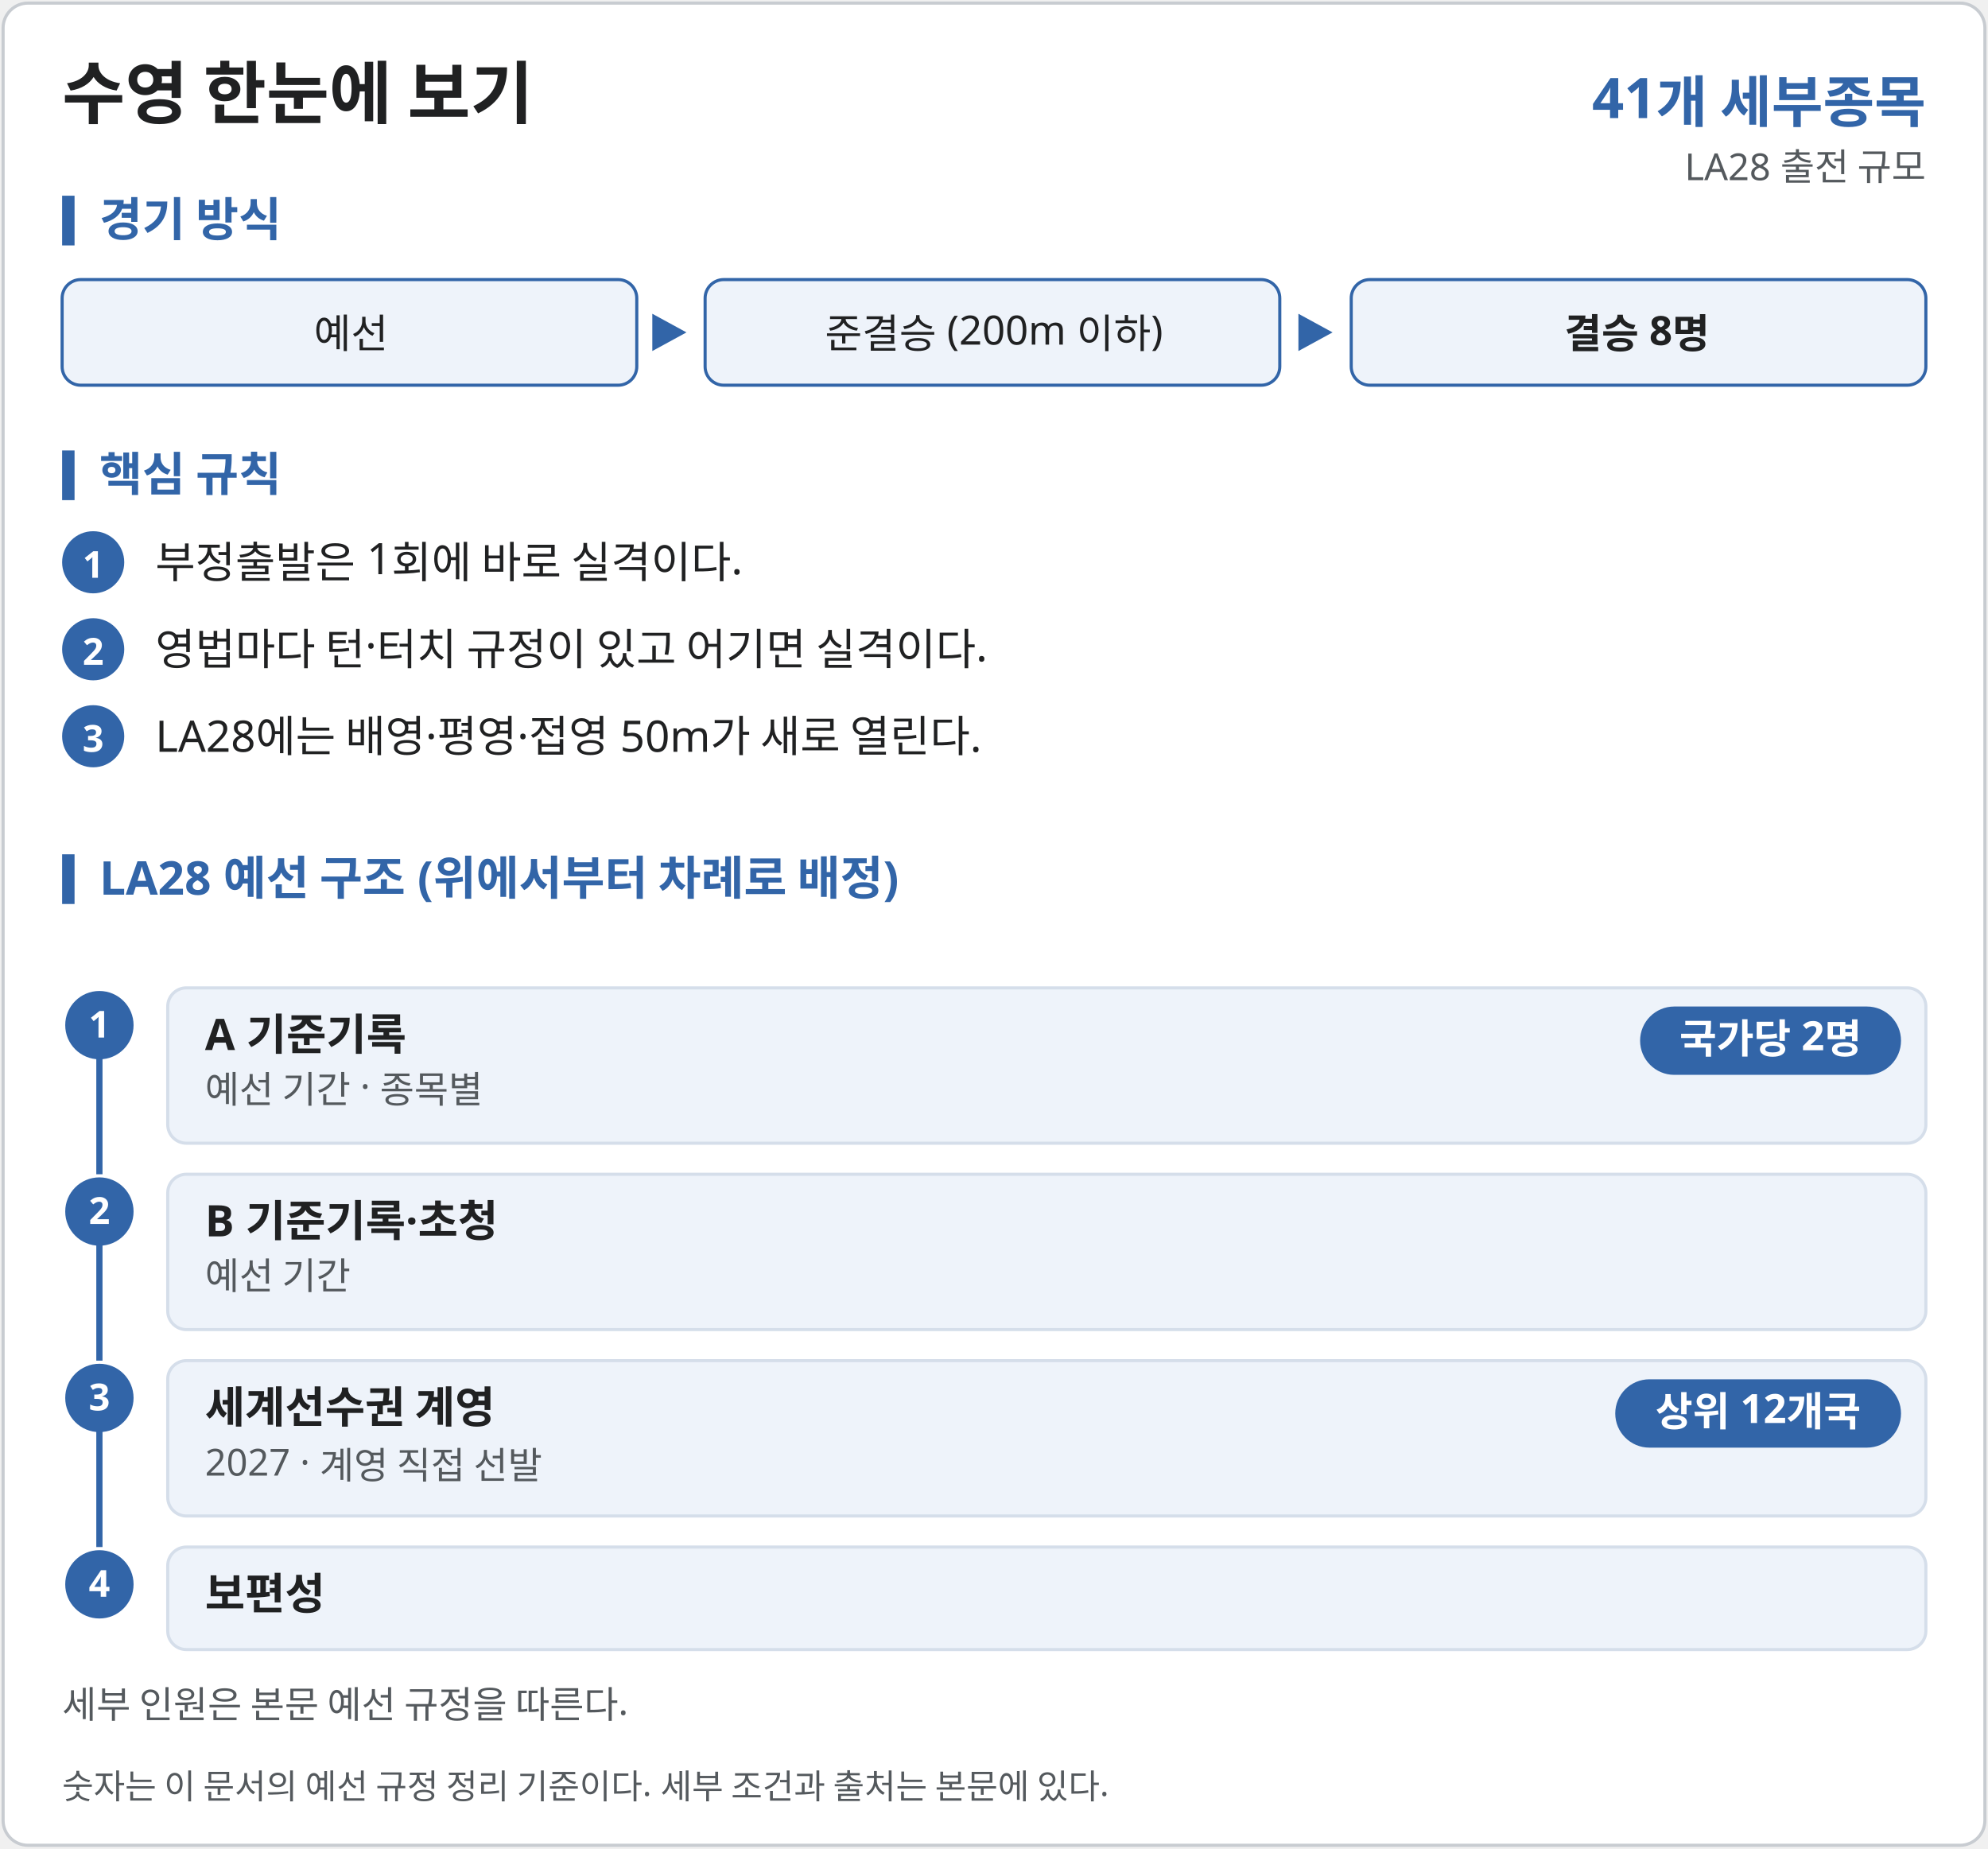
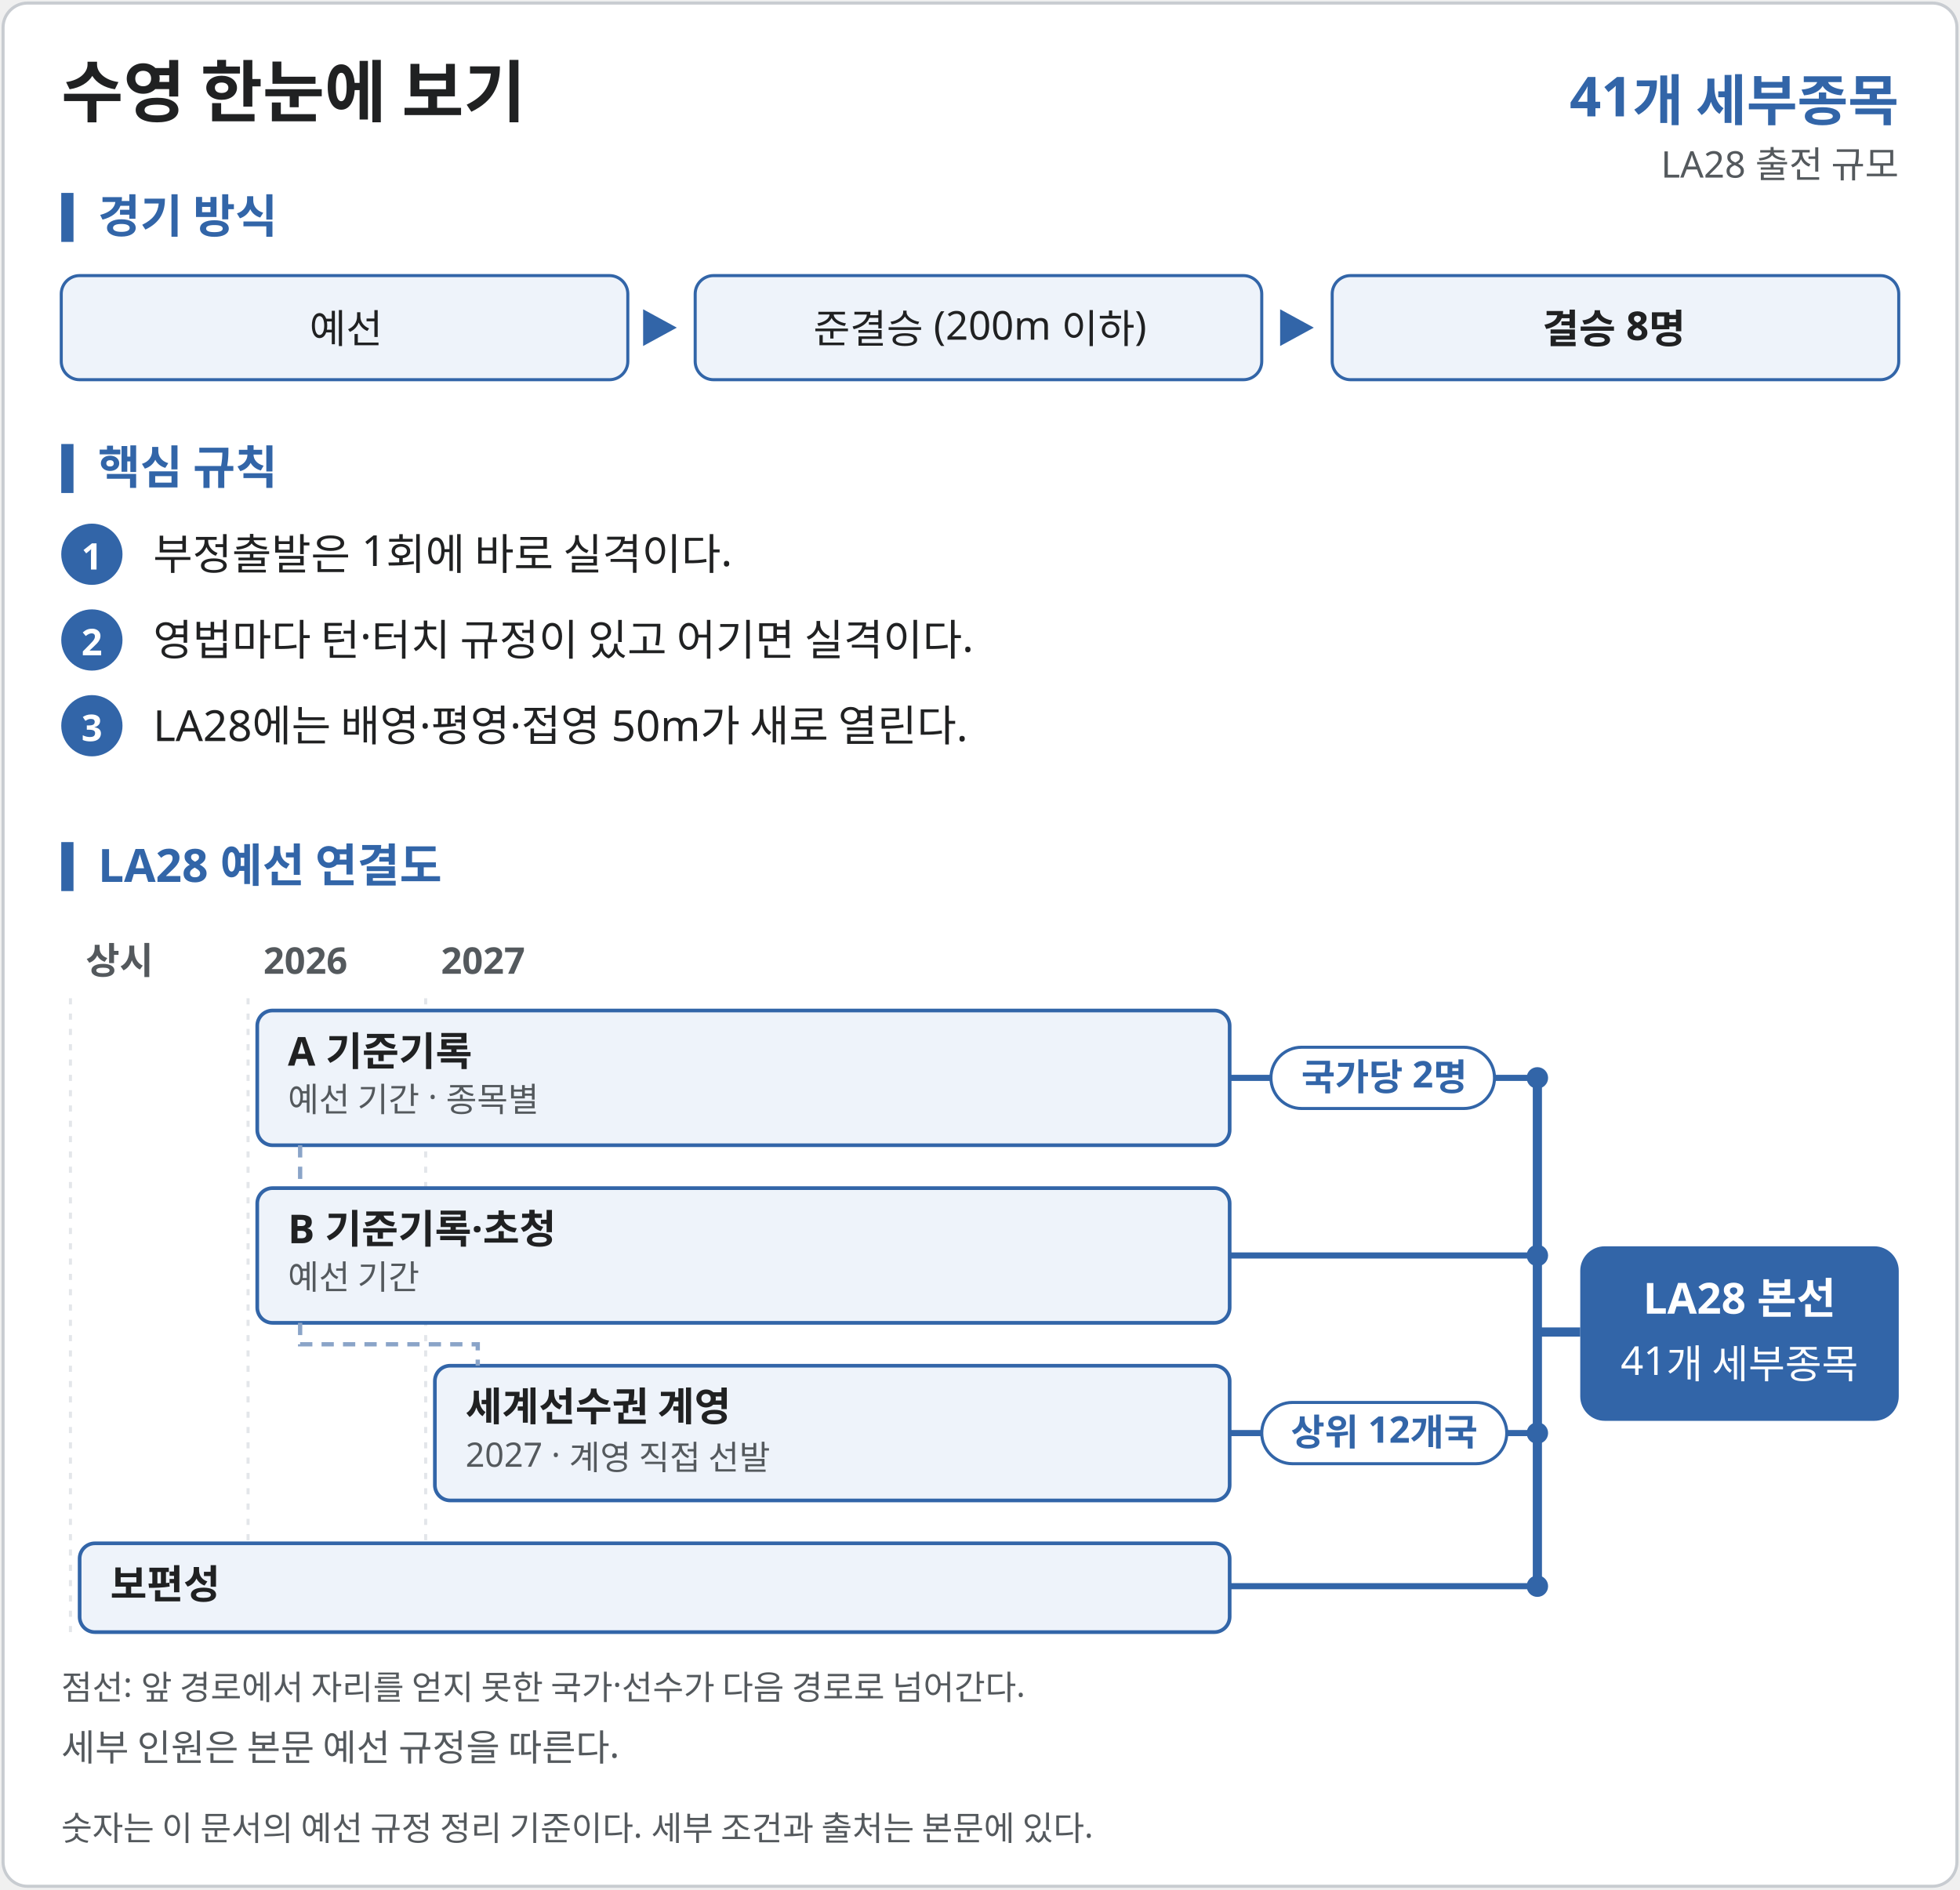
- <svg xmlns="http://www.w3.org/2000/svg" viewBox="0 0 640 595" width="640" height="595" role="img" aria-label="수영 한눈에 보기" font-family="'Malgun Gothic','Apple SD Gothic Neo','Noto Sans KR',sans-serif">
-   <rect x="1" y="1" width="638" height="593" rx="8" fill="#fff" stroke="#c8ccd1" />
+ <svg xmlns="http://www.w3.org/2000/svg" viewBox="0 0 640 617" width="640" height="617" role="img" aria-label="수영 한눈에 보기" font-family="'Malgun Gothic','Apple SD Gothic Neo','Noto Sans KR',sans-serif">
+   <rect x="1" y="1" width="638" height="615" rx="8" fill="#fff" stroke="#c8ccd1" />
  <text x="20" y="38" font-size="22" fill="#202122" font-weight="bold" text-anchor="start">수영 한눈에 보기</text>
  <text x="620" y="38" font-size="18" fill="#3265a8" font-weight="bold" text-anchor="end">41개 세부종목</text>
  <text x="620" y="58" font-size="12" fill="#54595d" font-weight="normal" text-anchor="end">LA28 출전 규모</text>
  <rect x="20" y="63" width="4" height="16" fill="#3265a8" />
  <text x="32" y="76" font-size="15" fill="#3265a8" font-weight="bold" text-anchor="start">경기 방식</text>
  <rect x="20" y="90" width="185" height="34" rx="6" fill="#eef3fa" stroke="#3265a8" />
  <text x="113" y="112" font-size="13" fill="#202122" font-weight="normal" text-anchor="middle">예선</text>
  <path d="M210 101 L221 107 L210 113" fill="#3265a8" />
  <rect x="227" y="90" width="185" height="34" rx="6" fill="#eef3fa" stroke="#3265a8" />
  <text x="320" y="112" font-size="13" fill="#202122" font-weight="normal" text-anchor="middle">준결승 (200m 이하)</text>
  <path d="M418 101 L429 107 L418 113" fill="#3265a8" />
  <rect x="435" y="90" width="185" height="34" rx="6" fill="#eef3fa" stroke="#3265a8" />
  <text x="527" y="112" font-size="13" fill="#202122" font-weight="bold" text-anchor="middle">결승 8명</text>
  <rect x="20" y="145" width="4" height="16" fill="#3265a8" />
  <text x="32" y="158" font-size="15" fill="#3265a8" font-weight="bold" text-anchor="start">핵심 규칙</text>
  <circle cx="30" cy="181" r="10" fill="#3265a8" />
  <text x="30" y="186" font-size="12" fill="#fff" font-weight="bold" text-anchor="middle">1</text>
  <text x="50" y="186" font-size="14" fill="#202122" font-weight="normal" text-anchor="start">부정출발은 1회에 바로 실격이다.</text>
  <circle cx="30" cy="209" r="10" fill="#3265a8" />
  <text x="30" y="214" font-size="12" fill="#fff" font-weight="bold" text-anchor="middle">2</text>
  <text x="50" y="214" font-size="14" fill="#202122" font-weight="normal" text-anchor="start">영법마다 턴·터치 규정이 있고 어기면 실격이다.</text>
  <circle cx="30" cy="237" r="10" fill="#3265a8" />
  <text x="30" y="242" font-size="12" fill="#fff" font-weight="bold" text-anchor="middle">3</text>
  <text x="50" y="242" font-size="14" fill="#202122" font-weight="normal" text-anchor="start">LA28에는 배영·평영·접영 50m가 새로 열린다.</text>
  <rect x="20" y="275" width="4" height="16" fill="#3265a8" />
-   <text x="32" y="288" font-size="15" fill="#3265a8" font-weight="bold" text-anchor="start">LA28 예선 구조 (위에서부터 차례로 배정)</text>
-   <line x1="32" y1="330" x2="32" y2="378" stroke="#3265a8" stroke-width="2" />
-   <circle cx="32" cy="330" r="11" fill="#3265a8" />
-   <text x="32" y="334" font-size="12" fill="#fff" font-weight="bold" text-anchor="middle">1</text>
-   <rect x="54" y="318" width="566" height="50" rx="6" fill="#eef3fa" stroke="#d5deea" />
-   <text x="66" y="338" font-size="14" fill="#202122" font-weight="bold" text-anchor="start">A 기준기록</text>
-   <rect x="528" y="324" width="84" height="22" rx="11" fill="#3265a8" />
-   <text x="570" y="339" font-size="13" fill="#fff" font-weight="bold" text-anchor="middle">국가당 2명</text>
-   <text x="66" y="355" font-size="12" fill="#54595d" font-weight="normal" text-anchor="start">예선 기간 · 종목별</text>
-   <line x1="32" y1="390" x2="32" y2="438" stroke="#3265a8" stroke-width="2" />
-   <circle cx="32" cy="390" r="11" fill="#3265a8" />
-   <text x="32" y="394" font-size="12" fill="#fff" font-weight="bold" text-anchor="middle">2</text>
-   <rect x="54" y="378" width="566" height="50" rx="6" fill="#eef3fa" stroke="#d5deea" />
-   <text x="66" y="398" font-size="14" fill="#202122" font-weight="bold" text-anchor="start">B 기준기록·초청</text>
-   <text x="66" y="415" font-size="12" fill="#54595d" font-weight="normal" text-anchor="start">예선 기간</text>
-   <line x1="32" y1="450" x2="32" y2="498" stroke="#3265a8" stroke-width="2" />
-   <circle cx="32" cy="450" r="11" fill="#3265a8" />
-   <text x="32" y="454" font-size="12" fill="#fff" font-weight="bold" text-anchor="middle">3</text>
-   <rect x="54" y="438" width="566" height="50" rx="6" fill="#eef3fa" stroke="#d5deea" />
-   <text x="66" y="458" font-size="14" fill="#202122" font-weight="bold" text-anchor="start">세계선수권 계영</text>
-   <rect x="520" y="444" width="92" height="22" rx="11" fill="#3265a8" />
-   <text x="566" y="459" font-size="13" fill="#fff" font-weight="bold" text-anchor="middle">상위 12개국</text>
-   <text x="66" y="475" font-size="12" fill="#54595d" font-weight="normal" text-anchor="start">2027 · 계영 직접 선발</text>
-   <circle cx="32" cy="510" r="11" fill="#3265a8" />
-   <text x="32" y="514" font-size="12" fill="#fff" font-weight="bold" text-anchor="middle">4</text>
-   <rect x="54" y="498" width="566" height="33" rx="6" fill="#eef3fa" stroke="#d5deea" />
-   <text x="66" y="518" font-size="14" fill="#202122" font-weight="bold" text-anchor="start">보편성</text>
-   <text x="20" y="553" font-size="12" fill="#54595d" font-weight="normal" text-anchor="start">세부 인원은 본문 예선 규정을 따른다.</text>
-   <text x="20" y="579" font-size="11" fill="#54595d" font-weight="normal" text-anchor="start">숫자는 이 문서의 예선 규정 정리 기준이다. 세부 조건과 출처는 본문에 있다.</text>
+   <text x="32" y="288" font-size="15" fill="#3265a8" font-weight="bold" text-anchor="start">LA28 예선 연결도</text>
+   <line x1="23" y1="326" x2="23" y2="533" stroke="#e3e6ea" stroke-dasharray="2 3" />
+   <line x1="81" y1="326" x2="81" y2="533" stroke="#e3e6ea" stroke-dasharray="2 3" />
+   <line x1="139" y1="326" x2="139" y2="533" stroke="#e3e6ea" stroke-dasharray="2 3" />
+   <text x="28" y="318" font-size="12" fill="#54595d" font-weight="bold" text-anchor="start">상시</text>
+   <text x="86" y="318" font-size="12" fill="#54595d" font-weight="bold" text-anchor="start">2026</text>
+   <text x="144" y="318" font-size="12" fill="#54595d" font-weight="bold" text-anchor="start">2027</text>
+   <rect x="84" y="330" width="317.52" height="44" rx="5" fill="#eef3fa" stroke="#3265a8" stroke-width="1.2" />
+   <text x="94" y="348" font-size="13" fill="#202122" font-weight="bold" text-anchor="start">A 기준기록</text>
+   <text x="94" y="363" font-size="11" fill="#54595d" font-weight="normal" text-anchor="start">예선 기간 · 종목별</text>
+   <rect x="84" y="388" width="317.52" height="44" rx="5" fill="#eef3fa" stroke="#3265a8" stroke-width="1.2" />
+   <text x="94" y="406" font-size="13" fill="#202122" font-weight="bold" text-anchor="start">B 기준기록·초청</text>
+   <text x="94" y="421" font-size="11" fill="#54595d" font-weight="normal" text-anchor="start">예선 기간</text>
+   <rect x="142" y="446" width="259.52" height="44" rx="5" fill="#eef3fa" stroke="#3265a8" stroke-width="1.2" />
+   <text x="152" y="464" font-size="13" fill="#202122" font-weight="bold" text-anchor="start">세계선수권 계영</text>
+   <text x="152" y="479" font-size="11" fill="#54595d" font-weight="normal" text-anchor="start">2027 · 계영 직접 선발</text>
+   <rect x="26" y="504" width="375.52" height="29" rx="5" fill="#eef3fa" stroke="#3265a8" stroke-width="1.2" />
+   <text x="36" y="522" font-size="13" fill="#202122" font-weight="bold" text-anchor="start">보편성</text>
+   <path d="M98 374 V381 H98 V388" fill="none" stroke="#8aa4c8" stroke-width="1.4" stroke-dasharray="4 3" />
+   <path d="M98 432 V439 H156 V446" fill="none" stroke="#8aa4c8" stroke-width="1.4" stroke-dasharray="4 3" />
+   <line x1="401.52" y1="352" x2="502" y2="352" stroke="#3265a8" stroke-width="2" />
+   <circle cx="502" cy="352" r="3.5" fill="#3265a8" />
+   <rect x="415" y="342" width="73" height="20" rx="10" fill="#fff" stroke="#3265a8" />
+   <text x="452" y="356" font-size="12" fill="#3265a8" font-weight="bold" text-anchor="middle">국가당 2명</text>
+   <line x1="401.52" y1="410" x2="502" y2="410" stroke="#3265a8" stroke-width="2" />
+   <circle cx="502" cy="410" r="3.5" fill="#3265a8" />
+   <line x1="401.52" y1="468" x2="502" y2="468" stroke="#3265a8" stroke-width="2" />
+   <circle cx="502" cy="468" r="3.5" fill="#3265a8" />
+   <rect x="412" y="458" width="80" height="20" rx="10" fill="#fff" stroke="#3265a8" />
+   <text x="452" y="472" font-size="12" fill="#3265a8" font-weight="bold" text-anchor="middle">상위 12개국</text>
+   <line x1="401.52" y1="518" x2="502" y2="518" stroke="#3265a8" stroke-width="2" />
+   <circle cx="502" cy="518" r="3.5" fill="#3265a8" />
+   <line x1="502" y1="352" x2="502" y2="518" stroke="#3265a8" stroke-width="3" />
+   <line x1="502" y1="435" x2="516" y2="435" stroke="#3265a8" stroke-width="3" />
+   <rect x="516" y="407" width="104" height="57" rx="8" fill="#3265a8" />
+   <text x="568" y="429" font-size="14" fill="#fff" font-weight="bold" text-anchor="middle">LA28 본선</text>
+   <text x="568" y="449" font-size="13" fill="#fff" font-weight="normal" text-anchor="middle">41개 세부종목</text>
+   <text x="20" y="555" font-size="11" fill="#54595d" font-weight="normal" text-anchor="start">점선: 앞 경로에서 자리를 얻지 못한 국가·선수가 다음 경로로 넘어간다.</text>
+   <text x="20" y="575" font-size="12" fill="#54595d" font-weight="normal" text-anchor="start">세부 인원은 본문 예선 규정을 따른다.</text>
+   <text x="20" y="601" font-size="11" fill="#54595d" font-weight="normal" text-anchor="start">숫자는 이 문서의 예선 규정 정리 기준이다. 세부 조건과 출처는 본문에 있다.</text>
</svg>
